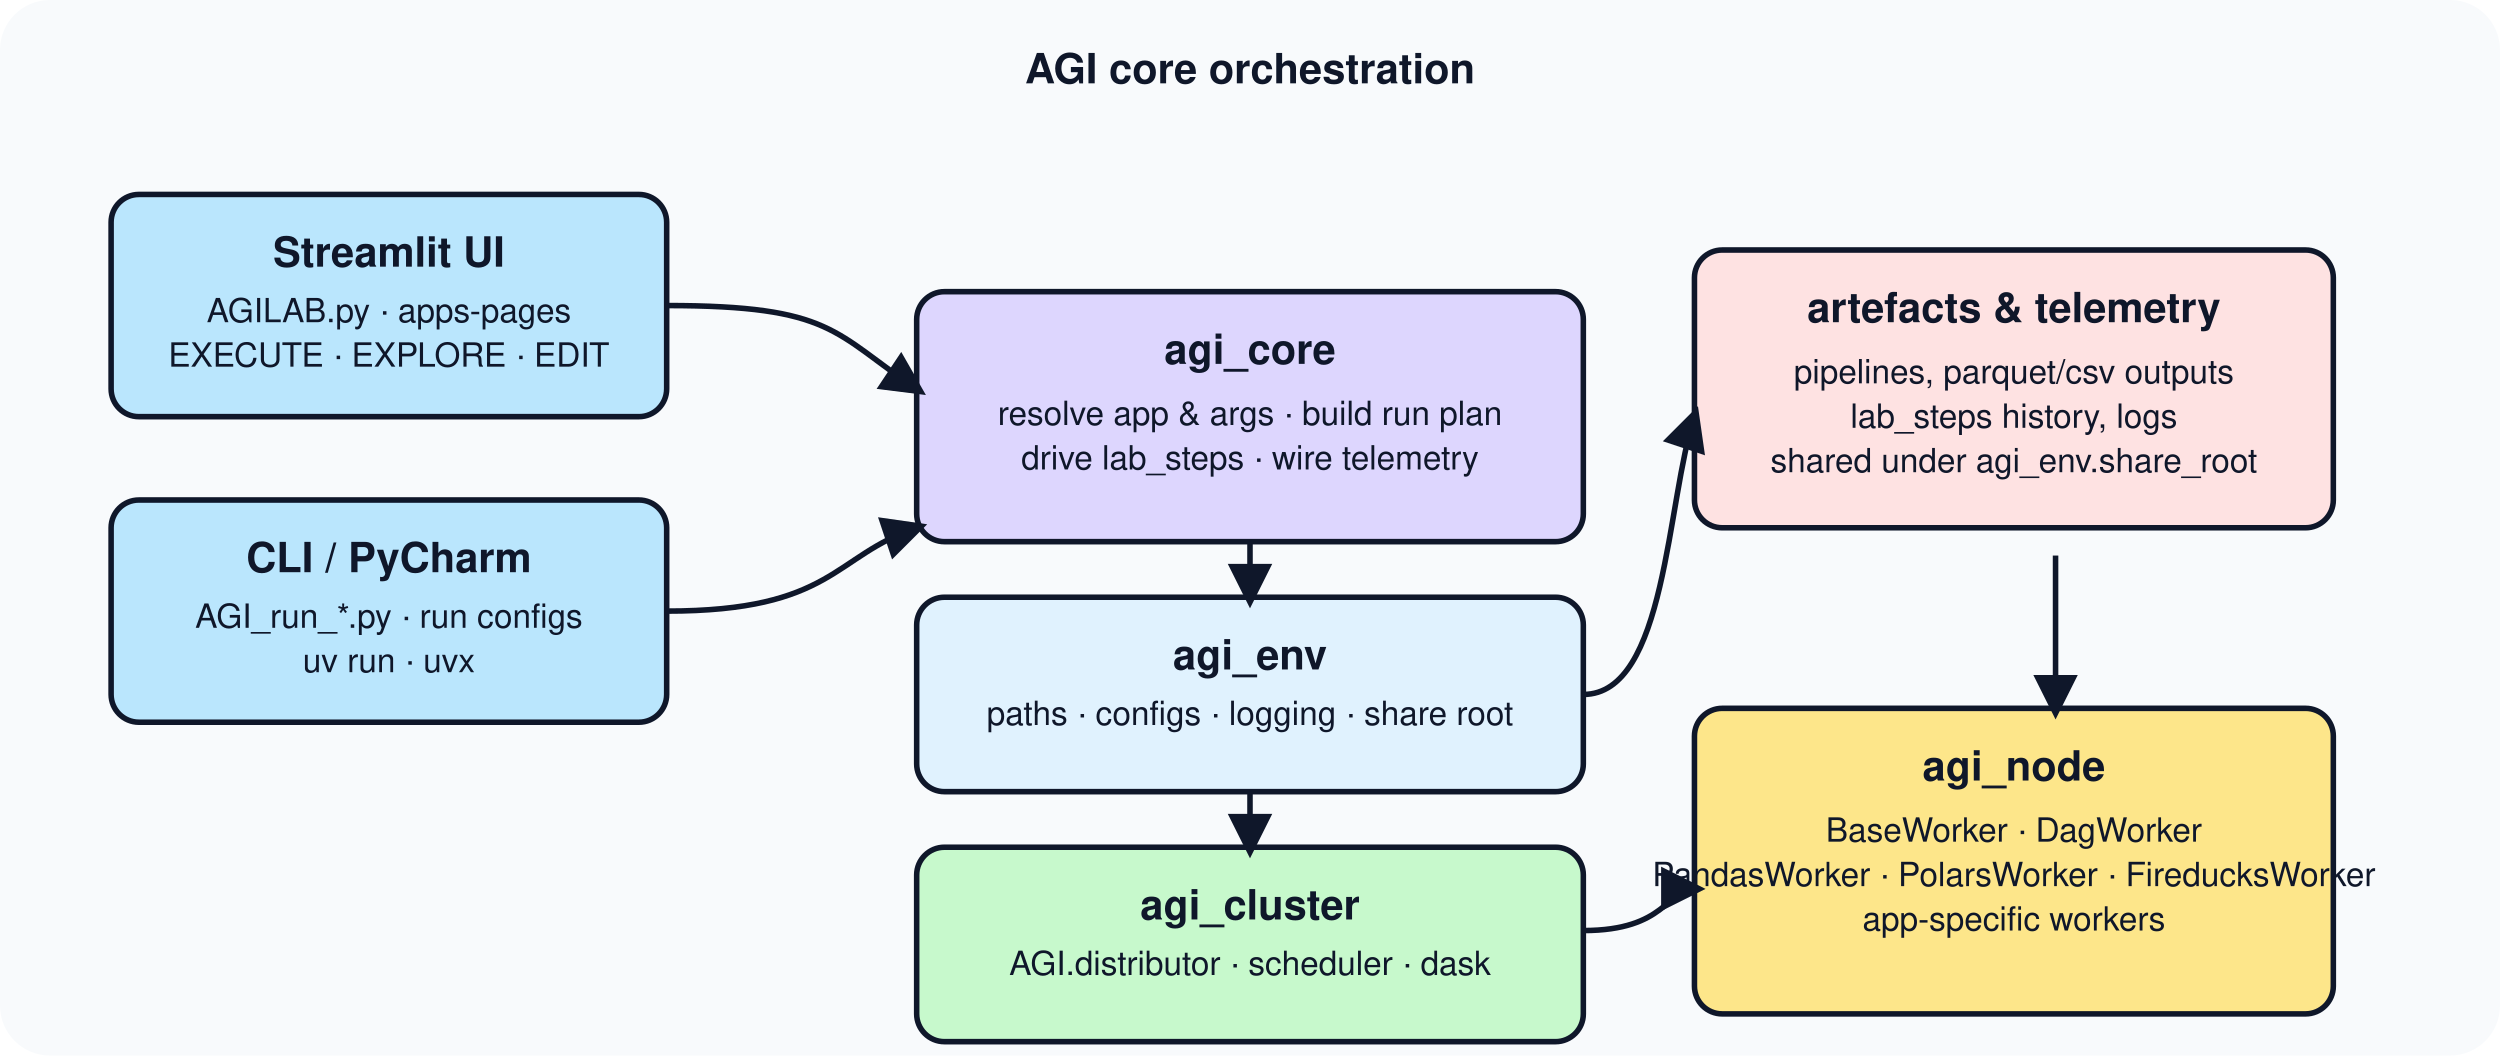
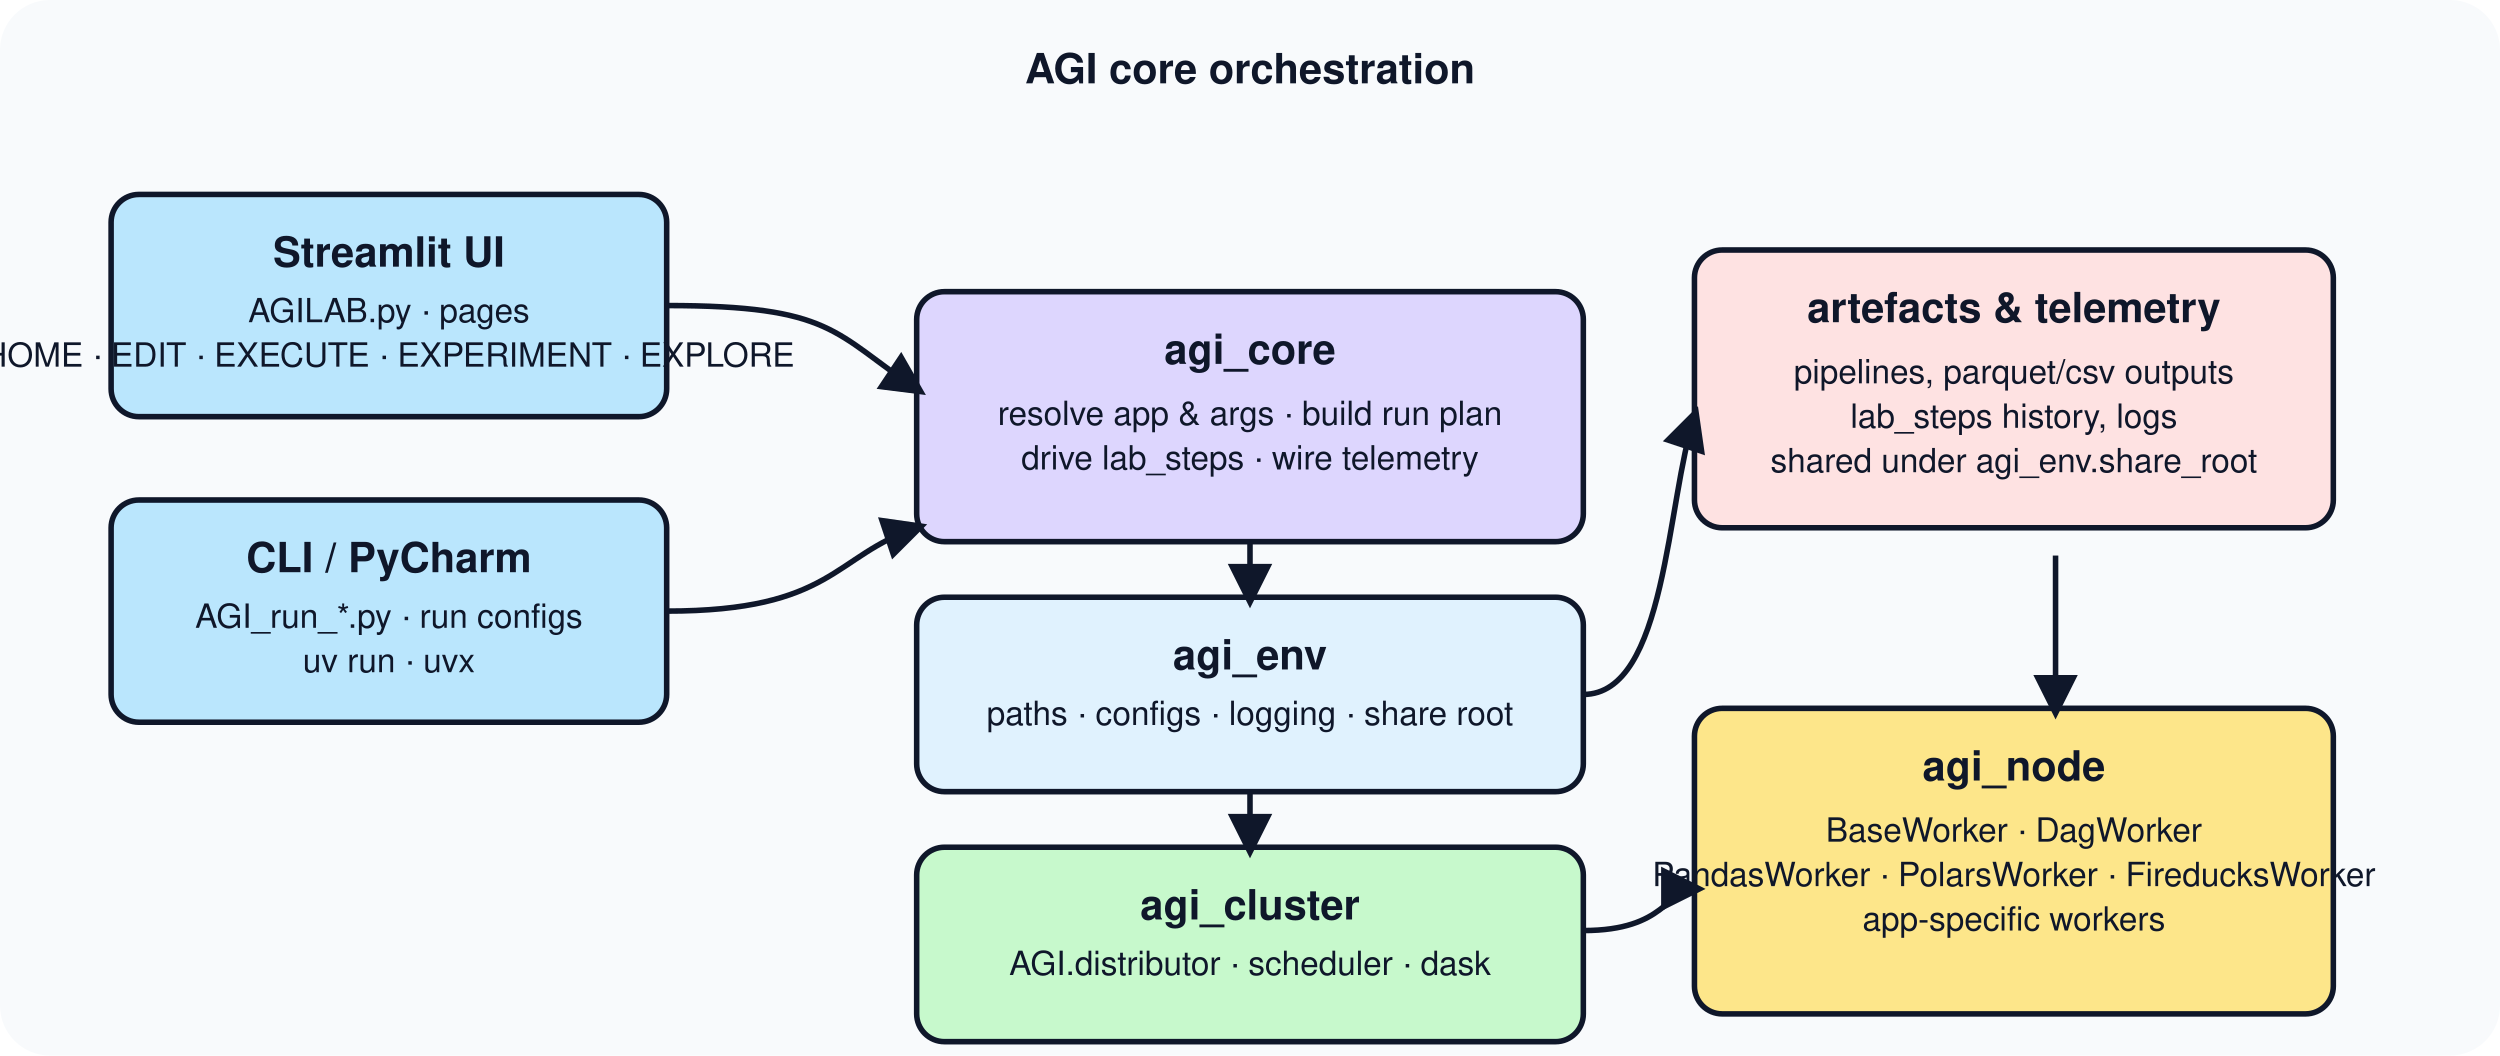
<svg xmlns="http://www.w3.org/2000/svg" width="900" height="380" viewBox="0 0 900 380" role="img" aria-labelledby="title desc">
  <defs>
    <style>
      text { font-family: 'Helvetica Neue', Helvetica, Arial, sans-serif; fill:#0f172a; }
      .box { stroke:#0f172a; stroke-width:2; rx:10; ry:10; }
      .caption { font-size:15px; font-weight:600; }
      .body { font-size:12px; }
    </style>
    <marker id="arrow" markerWidth="8" markerHeight="8" refX="6" refY="4" orient="auto" markerUnits="strokeWidth">
      <path d="M0,0 L8,4 L0,8 z" fill="#0f172a" />
    </marker>
  </defs>
  <rect width="100%" height="100%" fill="#f8fafc" rx="18" ry="18" />
  <text class="caption" x="450" y="30" text-anchor="middle">AGI core orchestration</text>
  <g transform="translate(40,70)">
    <rect class="box" width="200" height="80" fill="#bae6fd" />
    <text class="caption" x="100" y="26" text-anchor="middle">Streamlit UI</text>
-     <text class="body" x="100" y="46" text-anchor="middle">AGILAB.py · apps-pages</text>
-     <text class="body" x="100" y="62" text-anchor="middle">EXECUTE · EXPLORE · EDIT</text>
+     <text class="body" x="100" y="46" text-anchor="middle">AGILAB.py · pages</text>
+     <text class="body" x="100" y="62" text-anchor="middle">HOME · EDIT · EXECUTE · EXPERIMENT · EXPLORE</text>
  </g>
  <g transform="translate(40,180)">
    <rect class="box" width="200" height="80" fill="#bae6fd" />
    <text class="caption" x="100" y="26" text-anchor="middle">CLI / PyCharm</text>
    <text class="body" x="100" y="46" text-anchor="middle">AGI_run_*.py · run configs</text>
    <text class="body" x="100" y="62" text-anchor="middle">uv run · uvx</text>
  </g>
  <g transform="translate(330,105)">
    <rect class="box" width="240" height="90" fill="#ddd6fe" />
    <text class="caption" x="120" y="26" text-anchor="middle">agi_core</text>
    <text class="body" x="120" y="48" text-anchor="middle">resolve app &amp; args · build run plan</text>
    <text class="body" x="120" y="64" text-anchor="middle">drive lab_steps · wire telemetry</text>
  </g>
  <g transform="translate(330,215)">
    <rect class="box" width="240" height="70" fill="#e0f2fe" />
    <text class="caption" x="120" y="26" text-anchor="middle">agi_env</text>
    <text class="body" x="120" y="46" text-anchor="middle">paths · configs · logging · share root</text>
  </g>
  <g transform="translate(330,305)">
    <rect class="box" width="240" height="70" fill="#c7f9cc" stroke="#0f172a" />
    <text class="caption" x="120" y="26" text-anchor="middle">agi_cluster</text>
    <text class="body" x="120" y="46" text-anchor="middle">AGI.distributor · scheduler · dask</text>
  </g>
  <g transform="translate(610,255)">
    <rect class="box" width="230" height="110" fill="#fde68a" />
    <text class="caption" x="115" y="26" text-anchor="middle">agi_node</text>
    <text class="body" x="115" y="48" text-anchor="middle">BaseWorker · DagWorker</text>
    <text class="body" x="115" y="64" text-anchor="middle">PandasWorker · PolarsWorker · FireducksWorker</text>
    <text class="body" x="115" y="80" text-anchor="middle">app-specific workers</text>
  </g>
  <g transform="translate(610,90)">
    <rect class="box" width="230" height="100" fill="#fee2e2" />
    <text class="caption" x="115" y="26" text-anchor="middle">artefacts &amp; telemetry</text>
    <text class="body" x="115" y="48" text-anchor="middle">pipelines, parquet/csv outputs</text>
    <text class="body" x="115" y="64" text-anchor="middle">lab_steps history, logs</text>
    <text class="body" x="115" y="80" text-anchor="middle">shared under agi_env.share_root</text>
  </g>
  <path d="M240,110 C300,110 300,120 330,140" stroke="#0f172a" stroke-width="2" marker-end="url(#arrow)" fill="none" />
  <path d="M240,220 C300,220 300,200 330,190" stroke="#0f172a" stroke-width="2" marker-end="url(#arrow)" fill="none" />
  <path d="M450,195 L450,215" stroke="#0f172a" stroke-width="2" marker-end="url(#arrow)" />
  <path d="M450,285 L450,305" stroke="#0f172a" stroke-width="2" marker-end="url(#arrow)" />
  <path d="M570,335 C600,335 600,320 610,320" stroke="#0f172a" stroke-width="2" marker-end="url(#arrow)" fill="none" />
  <path d="M570,250 C600,250 600,180 610,150" stroke="#0f172a" stroke-width="2" marker-end="url(#arrow)" fill="none" />
  <path d="M740,200 L740,255" stroke="#0f172a" stroke-width="2" marker-end="url(#arrow)" />
</svg>
